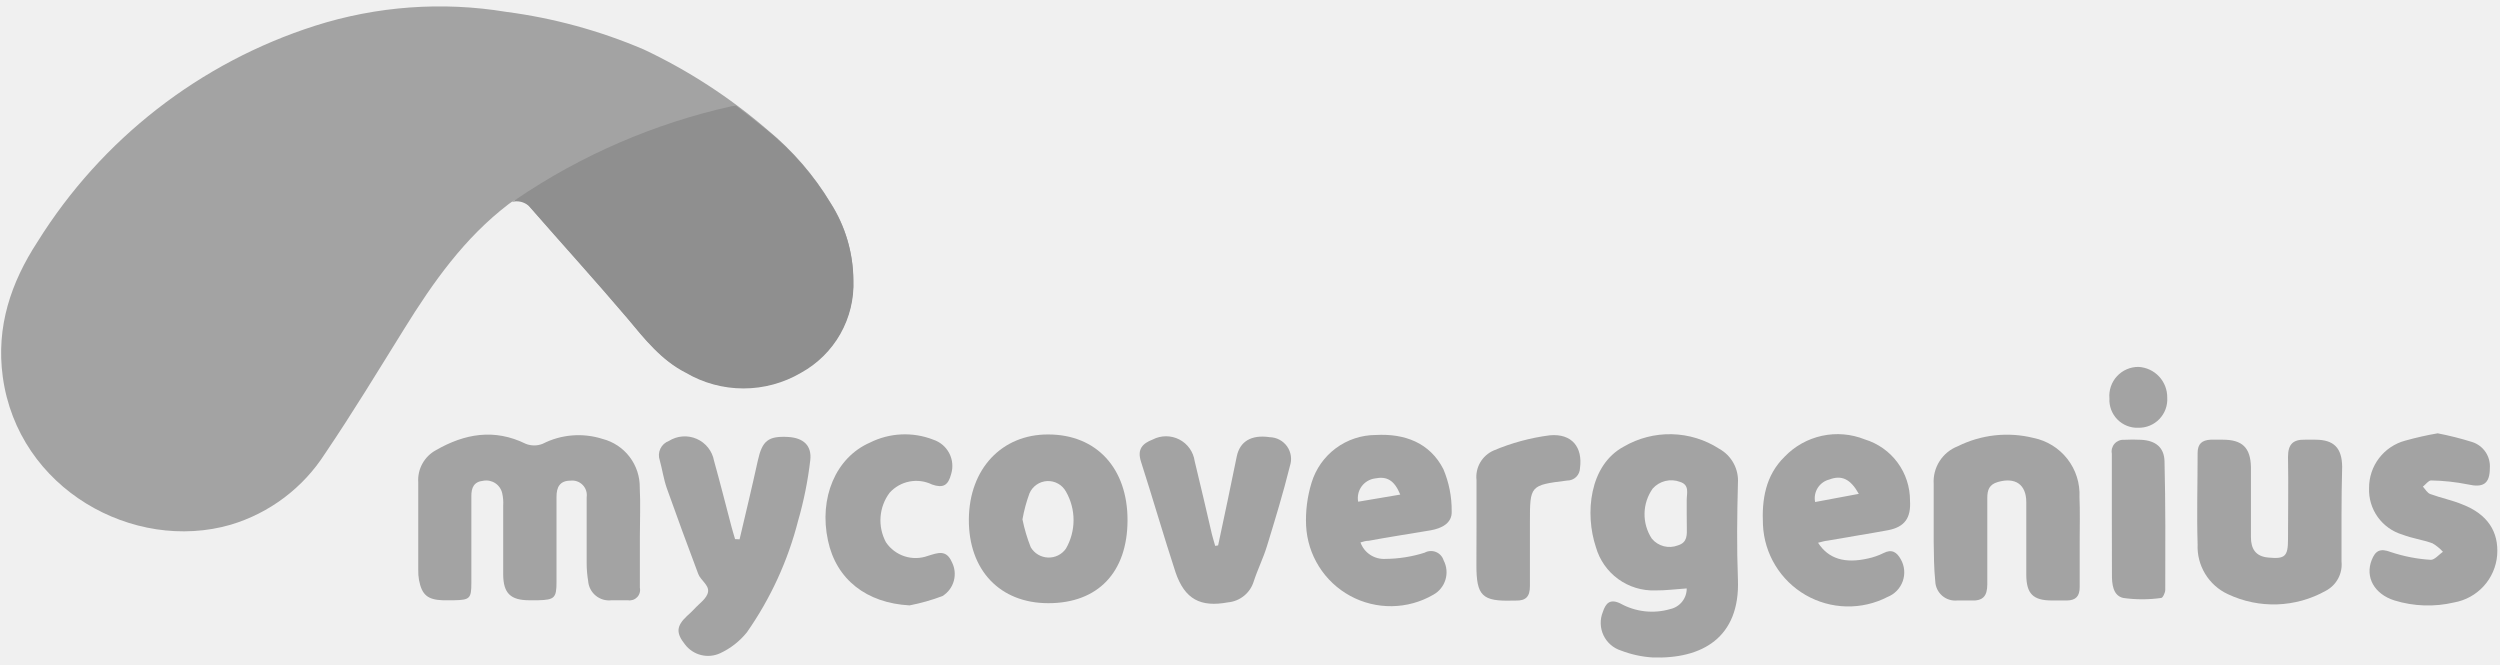
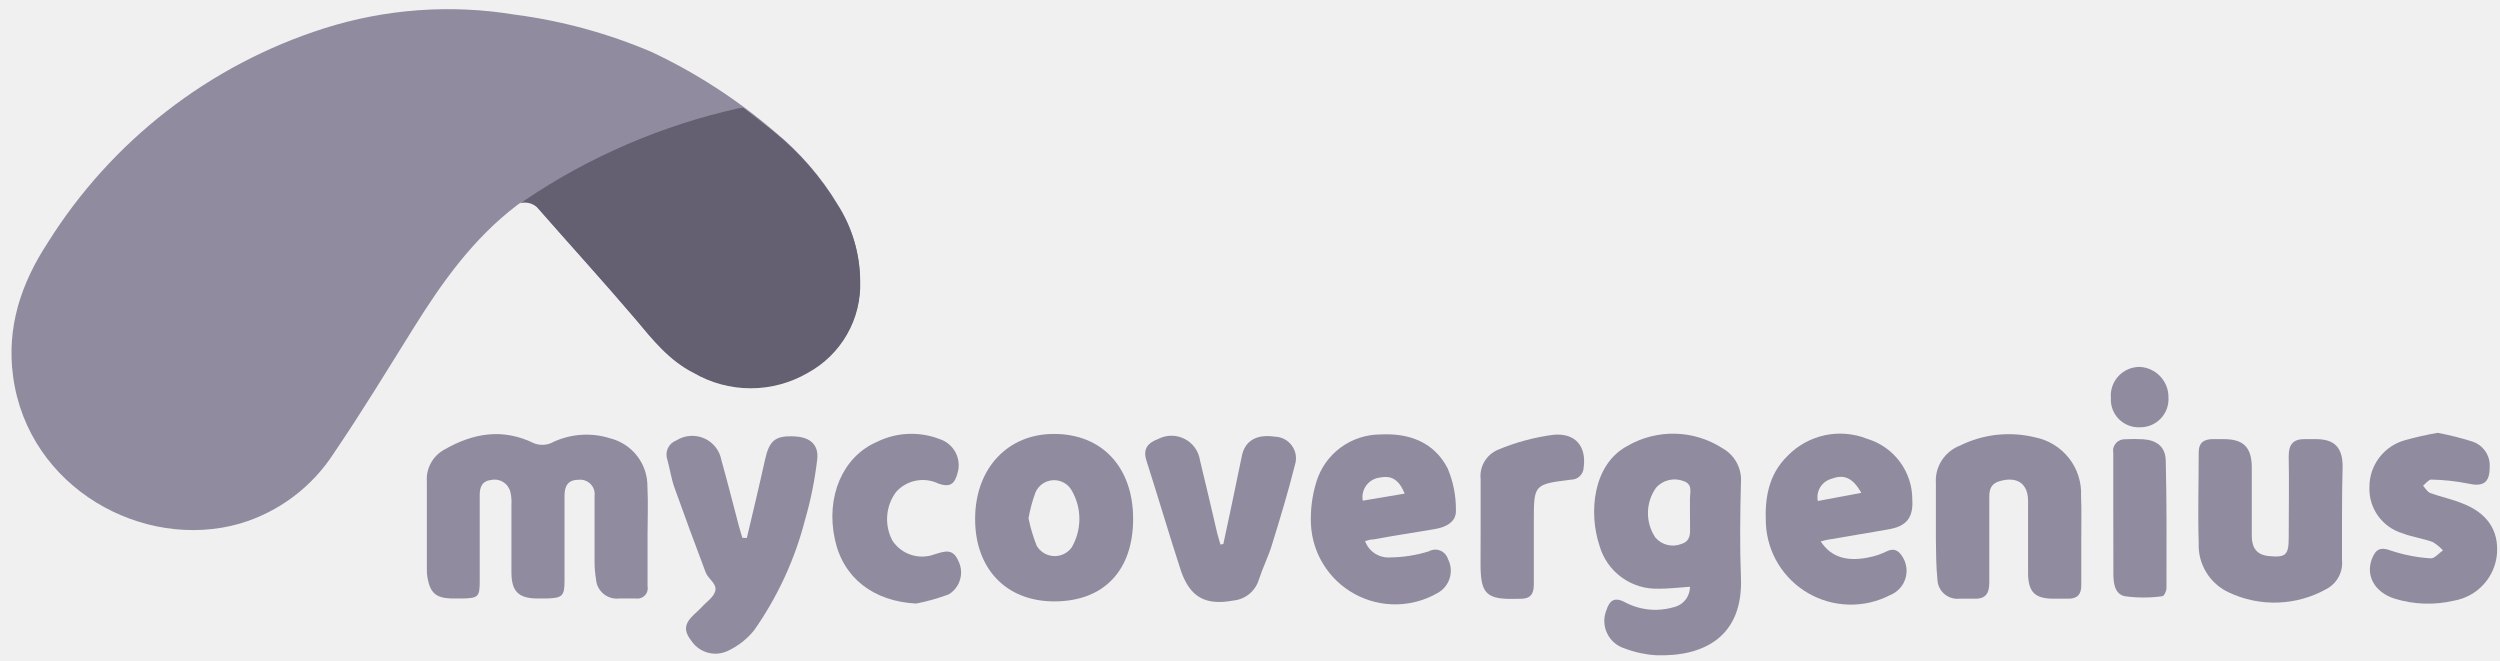
- <svg xmlns="http://www.w3.org/2000/svg" width="192" height="51" viewBox="0 0 192 51" fill="none">
-   <g clip-path="url(#clip0_469_2549)">
-     <path d="M65.527 21.47C65.58 22.91 65.232 24.337 64.522 25.591C63.812 26.845 62.767 27.877 61.505 28.573C60.166 29.365 58.638 29.782 57.081 29.782C55.525 29.782 53.997 29.365 52.657 28.573C50.807 27.648 49.528 26.039 48.193 24.43C45.708 21.494 43.117 18.647 40.584 15.751C40.077 15.172 39.707 15.18 39.08 15.662C35.661 18.269 33.256 21.687 31.036 25.267C29.033 28.484 27.086 31.702 24.955 34.847C23.272 37.472 20.703 39.407 17.715 40.3C10.259 42.456 1.387 37.566 0.212 28.935C-0.311 25.098 0.84 21.695 2.883 18.566C7.795 10.687 15.346 4.808 24.191 1.98C28.931 0.469 33.961 0.102 38.87 0.91C42.509 1.385 46.065 2.357 49.44 3.798C52.862 5.411 56.05 7.481 58.916 9.951C60.85 11.536 62.498 13.441 63.79 15.582C64.913 17.342 65.515 19.383 65.527 21.47Z" fill="#A3A3A3" />
-     <path d="M49.142 41.201C49.142 42.513 49.142 43.824 49.142 45.143C49.169 45.271 49.164 45.403 49.128 45.528C49.092 45.654 49.026 45.768 48.936 45.863C48.845 45.957 48.734 46.028 48.61 46.069C48.486 46.11 48.354 46.121 48.225 46.1C47.807 46.1 47.421 46.1 46.971 46.1C46.754 46.127 46.533 46.109 46.323 46.048C46.113 45.986 45.918 45.883 45.749 45.744C45.581 45.605 45.442 45.432 45.343 45.238C45.243 45.043 45.184 44.83 45.169 44.612C45.095 44.171 45.057 43.724 45.056 43.277C45.056 41.579 45.056 39.882 45.056 38.185C45.081 38.015 45.066 37.842 45.013 37.679C44.96 37.516 44.87 37.367 44.75 37.244C44.631 37.121 44.484 37.027 44.322 36.97C44.161 36.913 43.988 36.894 43.818 36.914C43.013 36.914 42.732 37.389 42.74 38.177C42.74 40.357 42.74 42.537 42.74 44.709C42.74 45.923 42.579 46.068 41.332 46.1H40.656C39.208 46.1 38.661 45.561 38.645 44.137C38.645 42.376 38.645 40.606 38.645 38.845C38.666 38.526 38.642 38.207 38.573 37.895C38.505 37.575 38.315 37.295 38.043 37.113C37.771 36.931 37.439 36.863 37.117 36.922C36.393 36.995 36.192 37.453 36.2 38.129C36.2 40.341 36.2 42.553 36.2 44.765C36.2 45.963 36.087 46.076 34.873 46.1H34.004C32.838 46.06 32.395 45.682 32.178 44.54C32.135 44.287 32.116 44.031 32.122 43.775C32.122 41.531 32.122 39.295 32.122 37.051C32.086 36.551 32.196 36.051 32.437 35.612C32.678 35.172 33.04 34.812 33.481 34.573C35.693 33.302 37.962 32.9 40.375 34.083C40.793 34.251 41.26 34.251 41.678 34.083C43.097 33.359 44.744 33.223 46.263 33.705C47.096 33.917 47.833 34.404 48.354 35.087C48.875 35.77 49.15 36.61 49.134 37.469C49.199 38.7 49.142 39.947 49.142 41.201Z" fill="#A3A3A3" />
-     <path d="M129.54 45.191C128.687 45.247 127.931 45.352 127.127 45.344C126.104 45.379 125.1 45.071 124.273 44.469C123.447 43.867 122.846 43.005 122.566 42.022C121.713 39.472 122.043 35.732 124.705 34.3C125.824 33.647 127.102 33.317 128.397 33.347C129.692 33.377 130.954 33.765 132.041 34.469C132.506 34.727 132.887 35.113 133.141 35.58C133.394 36.047 133.51 36.577 133.473 37.107C133.409 39.577 133.377 42.046 133.473 44.507C133.642 48.988 130.698 50.629 126.901 50.492C126.075 50.438 125.261 50.259 124.488 49.961C124.195 49.868 123.925 49.716 123.694 49.513C123.463 49.311 123.276 49.063 123.145 48.785C123.015 48.507 122.943 48.205 122.935 47.898C122.926 47.591 122.981 47.286 123.097 47.001C123.322 46.317 123.652 45.963 124.448 46.349C125.026 46.67 125.662 46.873 126.32 46.947C126.977 47.02 127.642 46.962 128.277 46.776C128.637 46.697 128.959 46.496 129.189 46.207C129.419 45.919 129.543 45.56 129.54 45.191ZM129.54 39.44C129.54 39.094 129.54 38.74 129.54 38.394C129.54 37.887 129.773 37.244 129.033 37.011C128.671 36.872 128.275 36.847 127.899 36.939C127.522 37.031 127.183 37.236 126.925 37.525C126.529 38.086 126.311 38.752 126.3 39.438C126.288 40.124 126.484 40.797 126.861 41.37C127.099 41.655 127.42 41.858 127.78 41.951C128.139 42.043 128.518 42.02 128.864 41.885C129.604 41.66 129.556 41.081 129.548 40.493L129.54 39.44Z" fill="#A3A3A3" />
-     <path d="M56.8 41.419C57.275 39.408 57.757 37.397 58.2 35.378C58.537 33.841 59.004 33.471 60.548 33.56C61.682 33.632 62.358 34.203 62.23 35.337C62.045 36.921 61.731 38.487 61.288 40.019C60.504 43.079 59.174 45.973 57.363 48.561C56.809 49.249 56.105 49.799 55.304 50.17C54.845 50.381 54.328 50.429 53.838 50.306C53.348 50.183 52.914 49.897 52.609 49.495C51.901 48.61 51.941 48.079 52.762 47.307C52.955 47.13 53.148 46.961 53.317 46.776C53.703 46.341 54.298 45.971 54.379 45.449C54.459 44.926 53.808 44.572 53.623 44.073C52.802 41.896 51.998 39.703 51.21 37.493C50.968 36.801 50.864 36.061 50.671 35.354C50.567 35.063 50.583 34.744 50.714 34.465C50.845 34.186 51.081 33.971 51.37 33.865C51.686 33.666 52.046 33.547 52.419 33.519C52.792 33.491 53.165 33.555 53.508 33.705C53.85 33.855 54.15 34.087 54.382 34.38C54.614 34.673 54.77 35.018 54.837 35.386C55.312 37.083 55.738 38.788 56.189 40.493C56.269 40.799 56.366 41.097 56.454 41.403L56.8 41.419Z" fill="#A3A3A3" />
-     <path d="M80.513 46.325C76.797 46.325 74.384 43.791 74.408 39.89C74.432 35.989 76.958 33.351 80.505 33.367C84.213 33.367 86.602 35.965 86.594 39.955C86.586 43.944 84.334 46.325 80.513 46.325ZM78.526 39.89C78.673 40.621 78.886 41.337 79.162 42.03C79.299 42.262 79.491 42.455 79.722 42.593C79.954 42.731 80.216 42.809 80.485 42.819C80.754 42.83 81.021 42.772 81.262 42.653C81.503 42.533 81.71 42.355 81.864 42.135C82.248 41.468 82.449 40.712 82.449 39.943C82.449 39.173 82.248 38.418 81.864 37.751C81.723 37.495 81.513 37.284 81.258 37.142C81.004 37 80.714 36.932 80.422 36.946C80.131 36.961 79.849 37.056 79.609 37.223C79.369 37.389 79.181 37.619 79.065 37.887C78.826 38.535 78.645 39.203 78.526 39.882V39.89Z" fill="#A3A3A3" />
-     <path d="M139.626 41.684C140.431 42.931 141.702 43.293 143.463 42.891C143.873 42.804 144.27 42.666 144.646 42.48C145.297 42.143 145.675 42.408 145.981 42.955C146.125 43.207 146.213 43.487 146.239 43.776C146.265 44.065 146.229 44.356 146.133 44.63C146.036 44.904 145.883 45.154 145.682 45.363C145.481 45.572 145.237 45.736 144.968 45.843C143.989 46.349 142.9 46.6 141.798 46.574C140.697 46.548 139.621 46.246 138.667 45.695C137.714 45.144 136.914 44.361 136.343 43.42C135.771 42.479 135.445 41.409 135.395 40.309C135.299 38.37 135.589 36.512 137.061 35.072C137.837 34.263 138.838 33.705 139.934 33.468C141.031 33.232 142.173 33.328 143.214 33.745C144.224 34.052 145.107 34.676 145.733 35.525C146.359 36.375 146.695 37.403 146.689 38.459C146.769 39.762 146.295 40.469 145.008 40.719C143.455 41.008 141.903 41.242 140.35 41.523C140.133 41.539 139.924 41.612 139.626 41.684ZM142.756 37.928C142.112 36.769 141.428 36.472 140.495 36.826C140.125 36.917 139.805 37.149 139.601 37.471C139.397 37.793 139.326 38.181 139.401 38.555L142.756 37.928Z" fill="#A3A3A3" />
-     <path d="M104.484 41.66C104.624 42.05 104.887 42.385 105.234 42.612C105.581 42.84 105.992 42.949 106.406 42.923C107.424 42.915 108.435 42.755 109.406 42.448C109.538 42.374 109.685 42.331 109.836 42.321C109.987 42.311 110.138 42.336 110.279 42.392C110.419 42.448 110.545 42.535 110.647 42.647C110.75 42.758 110.826 42.891 110.87 43.035C111.111 43.494 111.161 44.028 111.01 44.523C110.86 45.019 110.521 45.435 110.066 45.682C109.101 46.24 108.008 46.541 106.893 46.555C105.778 46.57 104.678 46.298 103.698 45.765C102.718 45.232 101.892 44.456 101.299 43.512C100.705 42.568 100.364 41.487 100.309 40.373C100.258 39.258 100.399 38.142 100.727 37.075C101.048 36.015 101.701 35.086 102.591 34.425C103.48 33.765 104.558 33.408 105.666 33.407C107.854 33.286 109.809 33.986 110.854 36.037C111.283 37.055 111.499 38.15 111.49 39.255C111.538 40.204 110.685 40.582 109.881 40.727C108.272 41 106.663 41.242 105.119 41.531C104.886 41.531 104.701 41.596 104.484 41.66ZM107.54 37.984C107.082 36.874 106.511 36.56 105.594 36.745C105.39 36.773 105.194 36.842 105.017 36.949C104.841 37.055 104.688 37.195 104.568 37.362C104.447 37.529 104.362 37.719 104.317 37.92C104.272 38.121 104.269 38.329 104.307 38.531L107.54 37.984Z" fill="#A3A3A3" />
-     <path d="M159.72 41.539C159.72 42.73 159.72 43.952 159.72 45.095C159.72 45.778 159.43 46.108 158.747 46.116H157.588C156.132 46.116 155.626 45.593 155.618 44.137C155.618 42.279 155.618 40.421 155.618 38.563C155.618 37.188 154.757 36.633 153.43 37.019C152.77 37.212 152.625 37.63 152.625 38.241C152.625 40.453 152.625 42.657 152.625 44.869C152.625 45.794 152.279 46.164 151.387 46.116C151.033 46.116 150.679 46.116 150.325 46.116C150.115 46.138 149.903 46.117 149.702 46.054C149.501 45.991 149.315 45.887 149.156 45.749C148.997 45.611 148.868 45.442 148.777 45.252C148.686 45.062 148.635 44.855 148.628 44.644C148.523 43.631 148.523 42.601 148.507 41.58C148.507 40.108 148.507 38.636 148.507 37.163C148.468 36.549 148.626 35.938 148.957 35.419C149.288 34.9 149.775 34.5 150.349 34.276C152.149 33.377 154.211 33.148 156.165 33.632C157.201 33.841 158.128 34.414 158.777 35.248C159.427 36.082 159.755 37.121 159.704 38.177C159.752 39.303 159.72 40.421 159.72 41.539Z" fill="#A3A3A3" />
-     <path d="M179.829 39.569C179.829 40.759 179.829 41.941 179.829 43.124C179.875 43.578 179.784 44.035 179.567 44.436C179.351 44.837 179.019 45.165 178.615 45.376C177.474 46.015 176.196 46.371 174.89 46.416C173.583 46.461 172.284 46.192 171.102 45.633C170.378 45.298 169.771 44.755 169.357 44.073C168.943 43.391 168.741 42.602 168.777 41.805C168.705 39.472 168.777 37.131 168.777 34.791C168.777 34.075 169.123 33.809 169.759 33.769C170.08 33.769 170.402 33.769 170.724 33.769C172.204 33.769 172.839 34.38 172.872 35.868C172.872 37.662 172.872 39.464 172.872 41.258C172.872 42.142 173.226 42.73 174.191 42.818C175.478 42.947 175.719 42.738 175.719 41.435C175.719 39.319 175.759 37.204 175.719 35.088C175.719 34.115 176.113 33.745 177.022 33.769H177.827C179.242 33.769 179.862 34.404 179.878 35.844C179.846 37.067 179.829 38.322 179.829 39.569Z" fill="#A3A3A3" />
-     <path d="M187.214 33.278C188.107 33.452 188.991 33.674 189.86 33.946C190.28 34.079 190.643 34.35 190.89 34.715C191.136 35.08 191.253 35.518 191.219 35.957C191.219 37.163 190.696 37.469 189.538 37.204C188.605 37.018 187.658 36.915 186.707 36.898C186.506 36.898 186.288 37.212 186.079 37.373C186.264 37.574 186.417 37.863 186.65 37.944C187.455 38.241 188.324 38.41 189.128 38.748C191.034 39.488 191.919 40.831 191.782 42.641C191.709 43.527 191.343 44.364 190.744 45.02C190.144 45.676 189.344 46.116 188.468 46.269C186.959 46.625 185.382 46.572 183.9 46.116C182.339 45.626 181.631 44.322 182.146 43.011C182.428 42.303 182.781 42.078 183.618 42.4C184.612 42.732 185.645 42.932 186.691 42.995C186.98 42.995 187.31 42.593 187.616 42.376C187.383 42.118 187.112 41.898 186.811 41.724C186.055 41.451 185.243 41.346 184.503 41.057C183.74 40.83 183.075 40.356 182.611 39.709C182.148 39.063 181.914 38.28 181.945 37.485C181.938 36.656 182.207 35.848 182.709 35.189C183.212 34.529 183.919 34.055 184.72 33.841C185.541 33.611 186.373 33.423 187.214 33.278V33.278Z" fill="#A3A3A3" />
-     <path d="M93.552 41.885C94.035 39.609 94.525 37.332 94.984 35.048C95.225 33.898 96.102 33.367 97.517 33.576C97.779 33.582 98.035 33.649 98.266 33.771C98.497 33.894 98.696 34.069 98.847 34.283C98.998 34.496 99.097 34.742 99.135 35.001C99.174 35.259 99.152 35.523 99.07 35.772C98.555 37.847 97.928 39.906 97.3 41.95C97.019 42.867 96.584 43.735 96.287 44.652C96.154 45.087 95.895 45.472 95.543 45.758C95.19 46.045 94.76 46.22 94.308 46.261C92.192 46.655 90.994 46.02 90.286 43.968C89.361 41.137 88.533 38.273 87.624 35.442C87.326 34.501 87.736 34.059 88.533 33.753C88.847 33.59 89.196 33.505 89.551 33.505C89.905 33.505 90.254 33.589 90.569 33.751C90.884 33.913 91.156 34.148 91.361 34.437C91.566 34.726 91.7 35.059 91.75 35.41C92.209 37.276 92.635 39.15 93.077 41.041C93.15 41.338 93.246 41.628 93.327 41.925L93.552 41.885Z" fill="#A3A3A3" />
-     <path d="M69.855 46.494C66.565 46.317 64.224 44.515 63.589 41.515C62.881 38.249 64.176 35.145 66.806 33.994C67.558 33.617 68.38 33.402 69.22 33.363C70.059 33.324 70.898 33.462 71.681 33.769C72.209 33.943 72.647 34.316 72.903 34.809C73.159 35.302 73.211 35.876 73.048 36.407C72.823 37.276 72.437 37.509 71.584 37.212C71.045 36.948 70.434 36.867 69.845 36.982C69.256 37.096 68.72 37.4 68.319 37.847C67.915 38.389 67.674 39.035 67.626 39.709C67.577 40.384 67.723 41.058 68.045 41.652C68.388 42.159 68.892 42.537 69.475 42.725C70.058 42.913 70.688 42.901 71.263 42.69C72.027 42.456 72.67 42.191 73.097 43.156C73.331 43.603 73.387 44.121 73.254 44.608C73.122 45.094 72.809 45.513 72.381 45.778C71.56 46.087 70.716 46.327 69.855 46.494V46.494Z" fill="#A3A3A3" />
-     <path d="M113.396 40.429C113.396 39.239 113.396 38.056 113.396 36.874C113.343 36.403 113.443 35.928 113.68 35.518C113.918 35.108 114.28 34.786 114.715 34.597C116.092 34.013 117.543 33.621 119.026 33.431C120.732 33.278 121.56 34.356 121.343 35.949C121.339 36.206 121.233 36.45 121.05 36.63C120.866 36.809 120.618 36.908 120.362 36.906C117.498 37.26 117.498 37.284 117.498 40.123C117.498 41.732 117.498 43.389 117.498 45.022C117.498 45.827 117.176 46.14 116.42 46.124H116.227C113.814 46.205 113.388 45.754 113.388 43.397L113.396 40.429Z" fill="#A3A3A3" />
-     <path d="M162.189 39.536C162.189 37.976 162.189 36.407 162.189 34.839C162.163 34.705 162.168 34.567 162.204 34.435C162.24 34.303 162.305 34.181 162.395 34.079C162.485 33.976 162.598 33.896 162.724 33.843C162.85 33.791 162.986 33.768 163.122 33.777C163.57 33.753 164.018 33.753 164.466 33.777C165.544 33.841 166.211 34.356 166.235 35.434C166.316 38.724 166.3 42.014 166.292 45.304C166.292 45.521 166.099 45.923 165.978 45.923C165.012 46.06 164.032 46.06 163.066 45.923C162.262 45.738 162.189 44.837 162.197 44.073L162.189 39.536Z" fill="#A3A3A3" />
-     <path d="M164.224 32.852C163.926 32.864 163.629 32.813 163.352 32.703C163.074 32.593 162.823 32.426 162.614 32.213C162.405 32 162.243 31.746 162.138 31.467C162.033 31.188 161.987 30.89 162.004 30.592C161.977 30.283 162.015 29.972 162.116 29.679C162.216 29.386 162.377 29.117 162.588 28.89C162.798 28.662 163.054 28.482 163.339 28.359C163.623 28.237 163.931 28.175 164.24 28.178C164.841 28.212 165.405 28.475 165.816 28.914C166.226 29.354 166.452 29.934 166.444 30.535C166.463 30.836 166.42 31.138 166.316 31.421C166.213 31.704 166.051 31.963 165.843 32.181C165.634 32.399 165.383 32.571 165.104 32.686C164.825 32.802 164.526 32.858 164.224 32.852V32.852Z" fill="#A3A3A3" />
-     <path d="M63.806 15.646C62.519 13.502 60.869 11.597 58.931 10.016C58.127 9.364 57.323 8.729 56.518 8.117L56.189 8.158C50.275 9.474 44.663 11.898 39.651 15.301C39.651 15.301 39.321 15.51 39.321 15.51C39.538 15.451 39.767 15.447 39.987 15.496C40.207 15.545 40.411 15.646 40.584 15.791L40.648 15.856C43.158 18.735 45.724 21.559 48.193 24.462C49.528 26.071 50.807 27.68 52.673 28.629C54.015 29.417 55.542 29.832 57.097 29.832C58.653 29.832 60.18 29.417 61.522 28.629C62.784 27.934 63.829 26.902 64.539 25.648C65.249 24.393 65.597 22.967 65.543 21.526C65.527 19.442 64.925 17.405 63.806 15.646Z" fill="#8F8F8F" />
+ <svg xmlns="http://www.w3.org/2000/svg" width="178" height="47" viewBox="0 0 178 47" fill="none">
+   <g clip-path="url(#clip0_523_3824)">
+     <path d="M61.231 19.952C61.279 21.277 60.958 22.589 60.302 23.743C59.647 24.897 58.683 25.846 57.518 26.487C56.281 27.215 54.871 27.599 53.434 27.599C51.997 27.599 50.587 27.215 49.35 26.487C47.642 25.636 46.461 24.155 45.228 22.675C42.934 19.974 40.543 17.355 38.204 14.691C37.736 14.158 37.394 14.165 36.815 14.609C33.659 17.007 31.439 20.152 29.389 23.445C27.54 26.405 25.743 29.365 23.775 32.259C22.222 34.674 19.851 36.455 17.092 37.276C10.209 39.259 2.018 34.76 0.934 26.82C0.451 23.29 1.513 20.159 3.399 17.281C7.934 10.031 14.905 4.623 23.07 2.021C27.446 0.631 32.09 0.294 36.622 1.037C39.981 1.474 43.264 2.368 46.379 3.694C49.539 5.178 52.481 7.082 55.127 9.355C56.913 10.813 58.435 12.565 59.627 14.535C60.663 16.154 61.219 18.032 61.231 19.952Z" fill="#908B9E" />
+     <path d="M46.105 38.105C46.105 39.311 46.105 40.517 46.105 41.731C46.129 41.849 46.124 41.97 46.091 42.086C46.058 42.201 45.997 42.307 45.914 42.393C45.83 42.48 45.727 42.545 45.613 42.583C45.499 42.621 45.377 42.631 45.258 42.612C44.872 42.612 44.515 42.612 44.099 42.612C43.899 42.636 43.696 42.62 43.502 42.564C43.308 42.507 43.128 42.412 42.972 42.284C42.816 42.156 42.689 41.997 42.596 41.818C42.504 41.639 42.45 41.443 42.436 41.243C42.368 40.837 42.333 40.426 42.332 40.014C42.332 38.453 42.332 36.891 42.332 35.33C42.355 35.174 42.341 35.014 42.292 34.864C42.243 34.714 42.16 34.577 42.05 34.464C41.939 34.351 41.804 34.265 41.655 34.212C41.505 34.16 41.346 34.142 41.189 34.161C40.446 34.161 40.186 34.597 40.194 35.322C40.194 37.328 40.194 39.333 40.194 41.331C40.194 42.449 40.045 42.582 38.894 42.612H38.27C36.934 42.612 36.429 42.116 36.414 40.806C36.414 39.185 36.414 37.557 36.414 35.937C36.433 35.644 36.41 35.35 36.347 35.063C36.284 34.769 36.109 34.511 35.858 34.343C35.607 34.176 35.3 34.113 35.003 34.168C34.335 34.235 34.149 34.656 34.156 35.278C34.156 37.313 34.156 39.348 34.156 41.383C34.156 42.486 34.053 42.59 32.931 42.612H32.129C31.052 42.575 30.644 42.227 30.444 41.176C30.404 40.944 30.386 40.709 30.392 40.473C30.392 38.408 30.392 36.351 30.392 34.286C30.359 33.827 30.46 33.367 30.682 32.963C30.905 32.558 31.24 32.227 31.646 32.007C33.689 30.838 35.783 30.468 38.01 31.556C38.396 31.71 38.827 31.71 39.213 31.556C40.523 30.89 42.044 30.765 43.446 31.208C44.215 31.403 44.895 31.851 45.376 32.48C45.858 33.108 46.111 33.881 46.097 34.671C46.157 35.803 46.105 36.95 46.105 38.105Z" fill="#908B9E" />
+     <path d="M120.325 41.776C119.538 41.827 118.84 41.923 118.097 41.916C117.154 41.949 116.226 41.665 115.463 41.111C114.7 40.557 114.145 39.765 113.887 38.86C113.1 36.514 113.404 33.073 115.862 31.756C116.895 31.155 118.075 30.852 119.27 30.879C120.466 30.907 121.63 31.264 122.634 31.911C123.063 32.149 123.415 32.503 123.649 32.933C123.883 33.363 123.99 33.85 123.956 34.338C123.897 36.61 123.867 38.882 123.956 41.147C124.112 45.268 121.394 46.778 117.889 46.652C117.126 46.602 116.375 46.438 115.661 46.164C115.391 46.078 115.142 45.938 114.928 45.752C114.715 45.566 114.542 45.338 114.422 45.082C114.301 44.826 114.235 44.548 114.227 44.266C114.219 43.983 114.27 43.703 114.377 43.441C114.585 42.812 114.889 42.486 115.624 42.841C116.158 43.136 116.745 43.323 117.352 43.391C117.959 43.458 118.573 43.404 119.159 43.233C119.492 43.16 119.789 42.976 120.001 42.71C120.213 42.445 120.328 42.115 120.325 41.776ZM120.325 36.484C120.325 36.166 120.325 35.84 120.325 35.522C120.325 35.056 120.54 34.464 119.857 34.249C119.523 34.122 119.158 34.099 118.81 34.184C118.462 34.268 118.149 34.456 117.911 34.723C117.546 35.238 117.344 35.852 117.334 36.483C117.323 37.114 117.504 37.733 117.852 38.26C118.071 38.523 118.368 38.709 118.7 38.794C119.032 38.879 119.382 38.858 119.701 38.734C120.384 38.527 120.34 37.994 120.332 37.454L120.325 36.484Z" fill="#908B9E" />
+     <path d="M53.174 38.305C53.612 36.455 54.057 34.605 54.466 32.747C54.778 31.334 55.209 30.993 56.634 31.075C57.681 31.141 58.305 31.667 58.186 32.71C58.016 34.167 57.726 35.608 57.317 37.017C56.593 39.833 55.365 42.495 53.694 44.876C53.182 45.509 52.532 46.015 51.793 46.356C51.369 46.55 50.891 46.594 50.439 46.481C49.987 46.368 49.587 46.105 49.305 45.735C48.651 44.921 48.689 44.432 49.446 43.722C49.624 43.559 49.803 43.404 49.959 43.233C50.315 42.834 50.864 42.493 50.939 42.012C51.013 41.531 50.411 41.206 50.241 40.747C49.483 38.744 48.741 36.726 48.013 34.693C47.79 34.057 47.694 33.376 47.515 32.725C47.42 32.458 47.434 32.164 47.555 31.908C47.676 31.651 47.894 31.453 48.161 31.356C48.453 31.172 48.785 31.063 49.13 31.037C49.473 31.011 49.819 31.07 50.134 31.208C50.45 31.346 50.727 31.559 50.941 31.829C51.155 32.099 51.3 32.416 51.362 32.755C51.8 34.316 52.194 35.885 52.609 37.454C52.684 37.735 52.773 38.009 52.855 38.29L53.174 38.305Z" fill="#908B9E" />
+     <path d="M75.065 42.819C71.634 42.819 69.406 40.488 69.429 36.899C69.451 33.31 71.783 30.882 75.057 30.897C78.481 30.897 80.686 33.287 80.679 36.958C80.671 40.629 78.592 42.819 75.065 42.819ZM73.231 36.899C73.366 37.571 73.562 38.23 73.817 38.867C73.944 39.08 74.122 39.258 74.335 39.385C74.548 39.512 74.79 39.584 75.038 39.593C75.287 39.603 75.534 39.55 75.756 39.44C75.979 39.33 76.17 39.166 76.312 38.964C76.666 38.35 76.852 37.654 76.852 36.947C76.852 36.239 76.666 35.544 76.312 34.93C76.182 34.695 75.988 34.501 75.753 34.37C75.518 34.239 75.25 34.177 74.981 34.19C74.712 34.203 74.452 34.291 74.23 34.444C74.009 34.598 73.835 34.809 73.728 35.056C73.507 35.652 73.341 36.266 73.231 36.891V36.899Z" fill="#908B9E" />
+     <path d="M129.637 38.549C130.379 39.696 131.553 40.029 133.179 39.659C133.557 39.579 133.924 39.452 134.27 39.282C134.872 38.971 135.221 39.215 135.503 39.718C135.636 39.95 135.717 40.208 135.741 40.474C135.765 40.739 135.732 41.007 135.643 41.259C135.554 41.511 135.412 41.741 135.227 41.933C135.041 42.126 134.816 42.276 134.567 42.375C133.664 42.84 132.658 43.072 131.642 43.048C130.625 43.024 129.631 42.746 128.751 42.239C127.871 41.732 127.133 41.012 126.605 40.146C126.077 39.28 125.777 38.296 125.731 37.283C125.642 35.5 125.909 33.791 127.268 32.466C127.985 31.722 128.909 31.208 129.921 30.99C130.933 30.773 131.987 30.861 132.949 31.245C133.881 31.527 134.696 32.102 135.274 32.883C135.852 33.664 136.162 34.611 136.156 35.581C136.231 36.78 135.793 37.431 134.604 37.661C133.171 37.927 131.738 38.142 130.305 38.401C130.104 38.416 129.911 38.482 129.637 38.549ZM132.525 35.093C131.931 34.027 131.3 33.754 130.439 34.079C130.097 34.164 129.801 34.376 129.613 34.673C129.425 34.969 129.359 35.327 129.429 35.67L132.525 35.093Z" fill="#908B9E" />
+     <path d="M97.194 38.527C97.323 38.886 97.566 39.193 97.886 39.403C98.206 39.612 98.586 39.713 98.968 39.689C99.908 39.681 100.842 39.534 101.738 39.252C101.86 39.184 101.996 39.144 102.135 39.135C102.274 39.126 102.414 39.148 102.543 39.2C102.673 39.252 102.789 39.332 102.884 39.435C102.978 39.537 103.049 39.659 103.09 39.792C103.311 40.214 103.358 40.706 103.219 41.161C103.08 41.617 102.767 41.999 102.347 42.227C101.456 42.74 100.447 43.017 99.418 43.031C98.388 43.044 97.373 42.794 96.468 42.303C95.564 41.813 94.801 41.099 94.254 40.23C93.706 39.362 93.391 38.367 93.34 37.343C93.292 36.317 93.423 35.29 93.726 34.309C94.022 33.333 94.625 32.479 95.446 31.871C96.267 31.263 97.263 30.935 98.285 30.934C100.305 30.823 102.109 31.467 103.075 33.354C103.47 34.291 103.67 35.298 103.661 36.314C103.706 37.187 102.919 37.535 102.176 37.668C100.691 37.92 99.206 38.142 97.78 38.408C97.565 38.408 97.394 38.468 97.194 38.527ZM100.015 35.145C99.592 34.124 99.065 33.835 98.218 34.005C98.03 34.031 97.849 34.095 97.686 34.192C97.523 34.29 97.382 34.419 97.271 34.573C97.16 34.727 97.082 34.901 97.04 35.086C96.999 35.271 96.995 35.462 97.03 35.648L100.015 35.145Z" fill="#908B9E" />
+     <path d="M148.186 38.416C148.186 39.511 148.186 40.636 148.186 41.687C148.186 42.316 147.919 42.619 147.288 42.627H146.218C144.874 42.627 144.406 42.145 144.399 40.806C144.399 39.097 144.399 37.387 144.399 35.678C144.399 34.412 143.604 33.902 142.379 34.257C141.77 34.434 141.637 34.819 141.637 35.382C141.637 37.417 141.637 39.444 141.637 41.48C141.637 42.331 141.317 42.671 140.493 42.627C140.166 42.627 139.84 42.627 139.513 42.627C139.319 42.647 139.124 42.627 138.938 42.569C138.753 42.511 138.581 42.416 138.434 42.289C138.287 42.162 138.168 42.006 138.084 41.831C138 41.656 137.953 41.466 137.946 41.272C137.849 40.34 137.85 39.393 137.835 38.453C137.835 37.099 137.835 35.744 137.835 34.39C137.799 33.825 137.944 33.263 138.25 32.785C138.556 32.308 139.006 31.939 139.535 31.733C141.197 30.906 143.101 30.696 144.904 31.141C145.861 31.333 146.716 31.861 147.316 32.628C147.915 33.395 148.219 34.351 148.171 35.322C148.216 36.358 148.186 37.387 148.186 38.416Z" fill="#908B9E" />
+     <path d="M166.751 36.603C166.751 37.698 166.751 38.786 166.751 39.874C166.793 40.291 166.708 40.712 166.508 41.081C166.308 41.45 166.002 41.751 165.629 41.946C164.576 42.533 163.397 42.861 162.19 42.902C160.984 42.943 159.785 42.697 158.694 42.182C158.026 41.874 157.465 41.374 157.083 40.746C156.701 40.119 156.514 39.393 156.548 38.66C156.481 36.514 156.548 34.36 156.548 32.207C156.548 31.548 156.867 31.304 157.453 31.267C157.751 31.267 158.048 31.267 158.345 31.267C159.711 31.267 160.298 31.829 160.327 33.199C160.327 34.849 160.327 36.507 160.327 38.157C160.327 38.971 160.654 39.511 161.545 39.592C162.733 39.711 162.956 39.518 162.956 38.32C162.956 36.373 162.993 34.427 162.956 32.481C162.956 31.585 163.32 31.245 164.159 31.267H164.901C166.208 31.267 166.78 31.852 166.795 33.176C166.765 34.301 166.751 35.456 166.751 36.603Z" fill="#908B9E" />
+     <path d="M173.567 30.816C174.393 30.975 175.208 31.18 176.01 31.43C176.398 31.552 176.733 31.802 176.961 32.137C177.189 32.473 177.296 32.876 177.265 33.28C177.265 34.39 176.783 34.671 175.713 34.427C174.852 34.256 173.978 34.162 173.1 34.146C172.914 34.146 172.713 34.434 172.52 34.583C172.691 34.767 172.832 35.034 173.048 35.108C173.79 35.382 174.592 35.537 175.335 35.848C177.095 36.529 177.911 37.765 177.785 39.43C177.717 40.245 177.38 41.014 176.826 41.618C176.273 42.222 175.534 42.626 174.726 42.767C173.332 43.095 171.876 43.046 170.508 42.627C169.067 42.175 168.414 40.976 168.889 39.77C169.149 39.119 169.476 38.912 170.248 39.208C171.165 39.513 172.119 39.697 173.085 39.755C173.352 39.755 173.657 39.385 173.939 39.185C173.724 38.948 173.474 38.746 173.196 38.586C172.498 38.334 171.748 38.238 171.065 37.972C170.361 37.764 169.747 37.327 169.319 36.732C168.891 36.137 168.675 35.417 168.704 34.686C168.697 33.923 168.946 33.18 169.409 32.573C169.873 31.967 170.526 31.531 171.265 31.334C172.023 31.122 172.792 30.949 173.567 30.816Z" fill="#908B9E" />
+     <path d="M87.102 38.734C87.548 36.64 88.001 34.545 88.424 32.444C88.647 31.386 89.456 30.897 90.763 31.09C91.004 31.095 91.241 31.156 91.454 31.269C91.667 31.382 91.851 31.543 91.99 31.74C92.13 31.936 92.221 32.163 92.257 32.4C92.292 32.638 92.272 32.881 92.196 33.11C91.721 35.019 91.142 36.913 90.562 38.793C90.302 39.637 89.901 40.436 89.627 41.28C89.504 41.679 89.265 42.034 88.94 42.297C88.615 42.561 88.218 42.722 87.8 42.76C85.847 43.122 84.741 42.538 84.087 40.651C83.233 38.046 82.468 35.411 81.629 32.806C81.355 31.941 81.733 31.534 82.468 31.252C82.759 31.103 83.081 31.024 83.408 31.024C83.735 31.024 84.058 31.102 84.348 31.251C84.639 31.4 84.89 31.616 85.079 31.882C85.269 32.147 85.392 32.454 85.439 32.777C85.862 34.494 86.255 36.218 86.664 37.957C86.731 38.231 86.82 38.497 86.894 38.771L87.102 38.734Z" fill="#908B9E" />
+     <path d="M65.226 42.974C62.189 42.812 60.028 41.154 59.441 38.394C58.788 35.389 59.983 32.533 62.411 31.474C63.105 31.127 63.864 30.929 64.639 30.894C65.415 30.858 66.189 30.985 66.912 31.267C67.399 31.427 67.804 31.77 68.04 32.224C68.276 32.678 68.324 33.206 68.174 33.694C67.966 34.494 67.609 34.708 66.822 34.434C66.324 34.192 65.761 34.117 65.216 34.223C64.672 34.328 64.178 34.608 63.807 35.019C63.434 35.517 63.212 36.112 63.168 36.732C63.123 37.353 63.257 37.973 63.555 38.519C63.872 38.986 64.337 39.334 64.875 39.507C65.413 39.68 65.994 39.668 66.525 39.474C67.231 39.259 67.825 39.015 68.218 39.903C68.435 40.314 68.487 40.791 68.364 41.239C68.241 41.687 67.953 42.071 67.558 42.316C66.8 42.6 66.02 42.82 65.226 42.974Z" fill="#908B9E" />
+     <path d="M105.421 37.395C105.421 36.299 105.421 35.211 105.421 34.124C105.373 33.691 105.465 33.253 105.684 32.876C105.903 32.499 106.238 32.203 106.639 32.029C107.91 31.492 109.25 31.131 110.619 30.956C112.194 30.816 112.958 31.807 112.758 33.273C112.754 33.509 112.657 33.734 112.487 33.899C112.317 34.064 112.089 34.155 111.852 34.153C109.208 34.479 109.208 34.501 109.208 37.113C109.208 38.593 109.208 40.118 109.208 41.62C109.208 42.36 108.911 42.649 108.213 42.634H108.035C105.807 42.708 105.414 42.294 105.414 40.125L105.421 37.395Z" fill="#908B9E" />
+     <path d="M150.466 36.573C150.466 35.138 150.466 33.694 150.466 32.251C150.442 32.128 150.446 32.001 150.479 31.88C150.512 31.759 150.573 31.646 150.656 31.552C150.739 31.458 150.843 31.384 150.959 31.335C151.076 31.287 151.202 31.267 151.327 31.274C151.74 31.252 152.154 31.252 152.567 31.274C153.562 31.334 154.179 31.807 154.201 32.799C154.275 35.826 154.26 38.852 154.253 41.879C154.253 42.079 154.075 42.449 153.963 42.449C153.072 42.575 152.167 42.575 151.275 42.449C150.533 42.279 150.466 41.45 150.473 40.747L150.466 36.573Z" fill="#908B9E" />
+     <path d="M152.345 30.424C152.069 30.434 151.795 30.387 151.539 30.286C151.283 30.185 151.051 30.032 150.858 29.836C150.665 29.64 150.515 29.406 150.418 29.149C150.321 28.892 150.279 28.618 150.295 28.344C150.27 28.06 150.305 27.774 150.398 27.504C150.491 27.235 150.639 26.987 150.834 26.778C151.028 26.569 151.264 26.403 151.527 26.29C151.79 26.177 152.073 26.121 152.359 26.124C152.914 26.154 153.435 26.397 153.814 26.801C154.193 27.205 154.401 27.739 154.394 28.292C154.412 28.569 154.371 28.847 154.276 29.107C154.18 29.368 154.031 29.606 153.839 29.806C153.646 30.006 153.414 30.165 153.157 30.271C152.899 30.377 152.623 30.429 152.345 30.424Z" fill="#908B9E" />
+     <path d="M59.642 14.594C58.453 12.621 56.931 10.869 55.142 9.414C54.399 8.815 53.657 8.23 52.914 7.668L52.609 7.705C47.15 8.916 41.97 11.146 37.342 14.276L37.038 14.469C37.239 14.415 37.45 14.411 37.653 14.456C37.855 14.501 38.044 14.594 38.204 14.727L38.263 14.787C40.58 17.436 42.949 20.034 45.228 22.705C46.461 24.185 47.642 25.665 49.364 26.538C50.603 27.263 52.013 27.645 53.449 27.645C54.885 27.645 56.295 27.263 57.533 26.538C58.698 25.899 59.663 24.949 60.318 23.796C60.974 22.642 61.295 21.329 61.246 20.004C61.231 18.087 60.675 16.212 59.642 14.594Z" fill="#645F71" />
  </g>
  <defs>
-     <clipPath id="clip0_469_2549">
-       <rect width="191.731" height="50" fill="white" transform="translate(0.0673828 0.5)" />
+     <clipPath id="clip0_523_3824">
+       <rect width="177" height="46" fill="white" transform="translate(0.800049 0.659668)" />
    </clipPath>
  </defs>
</svg>
